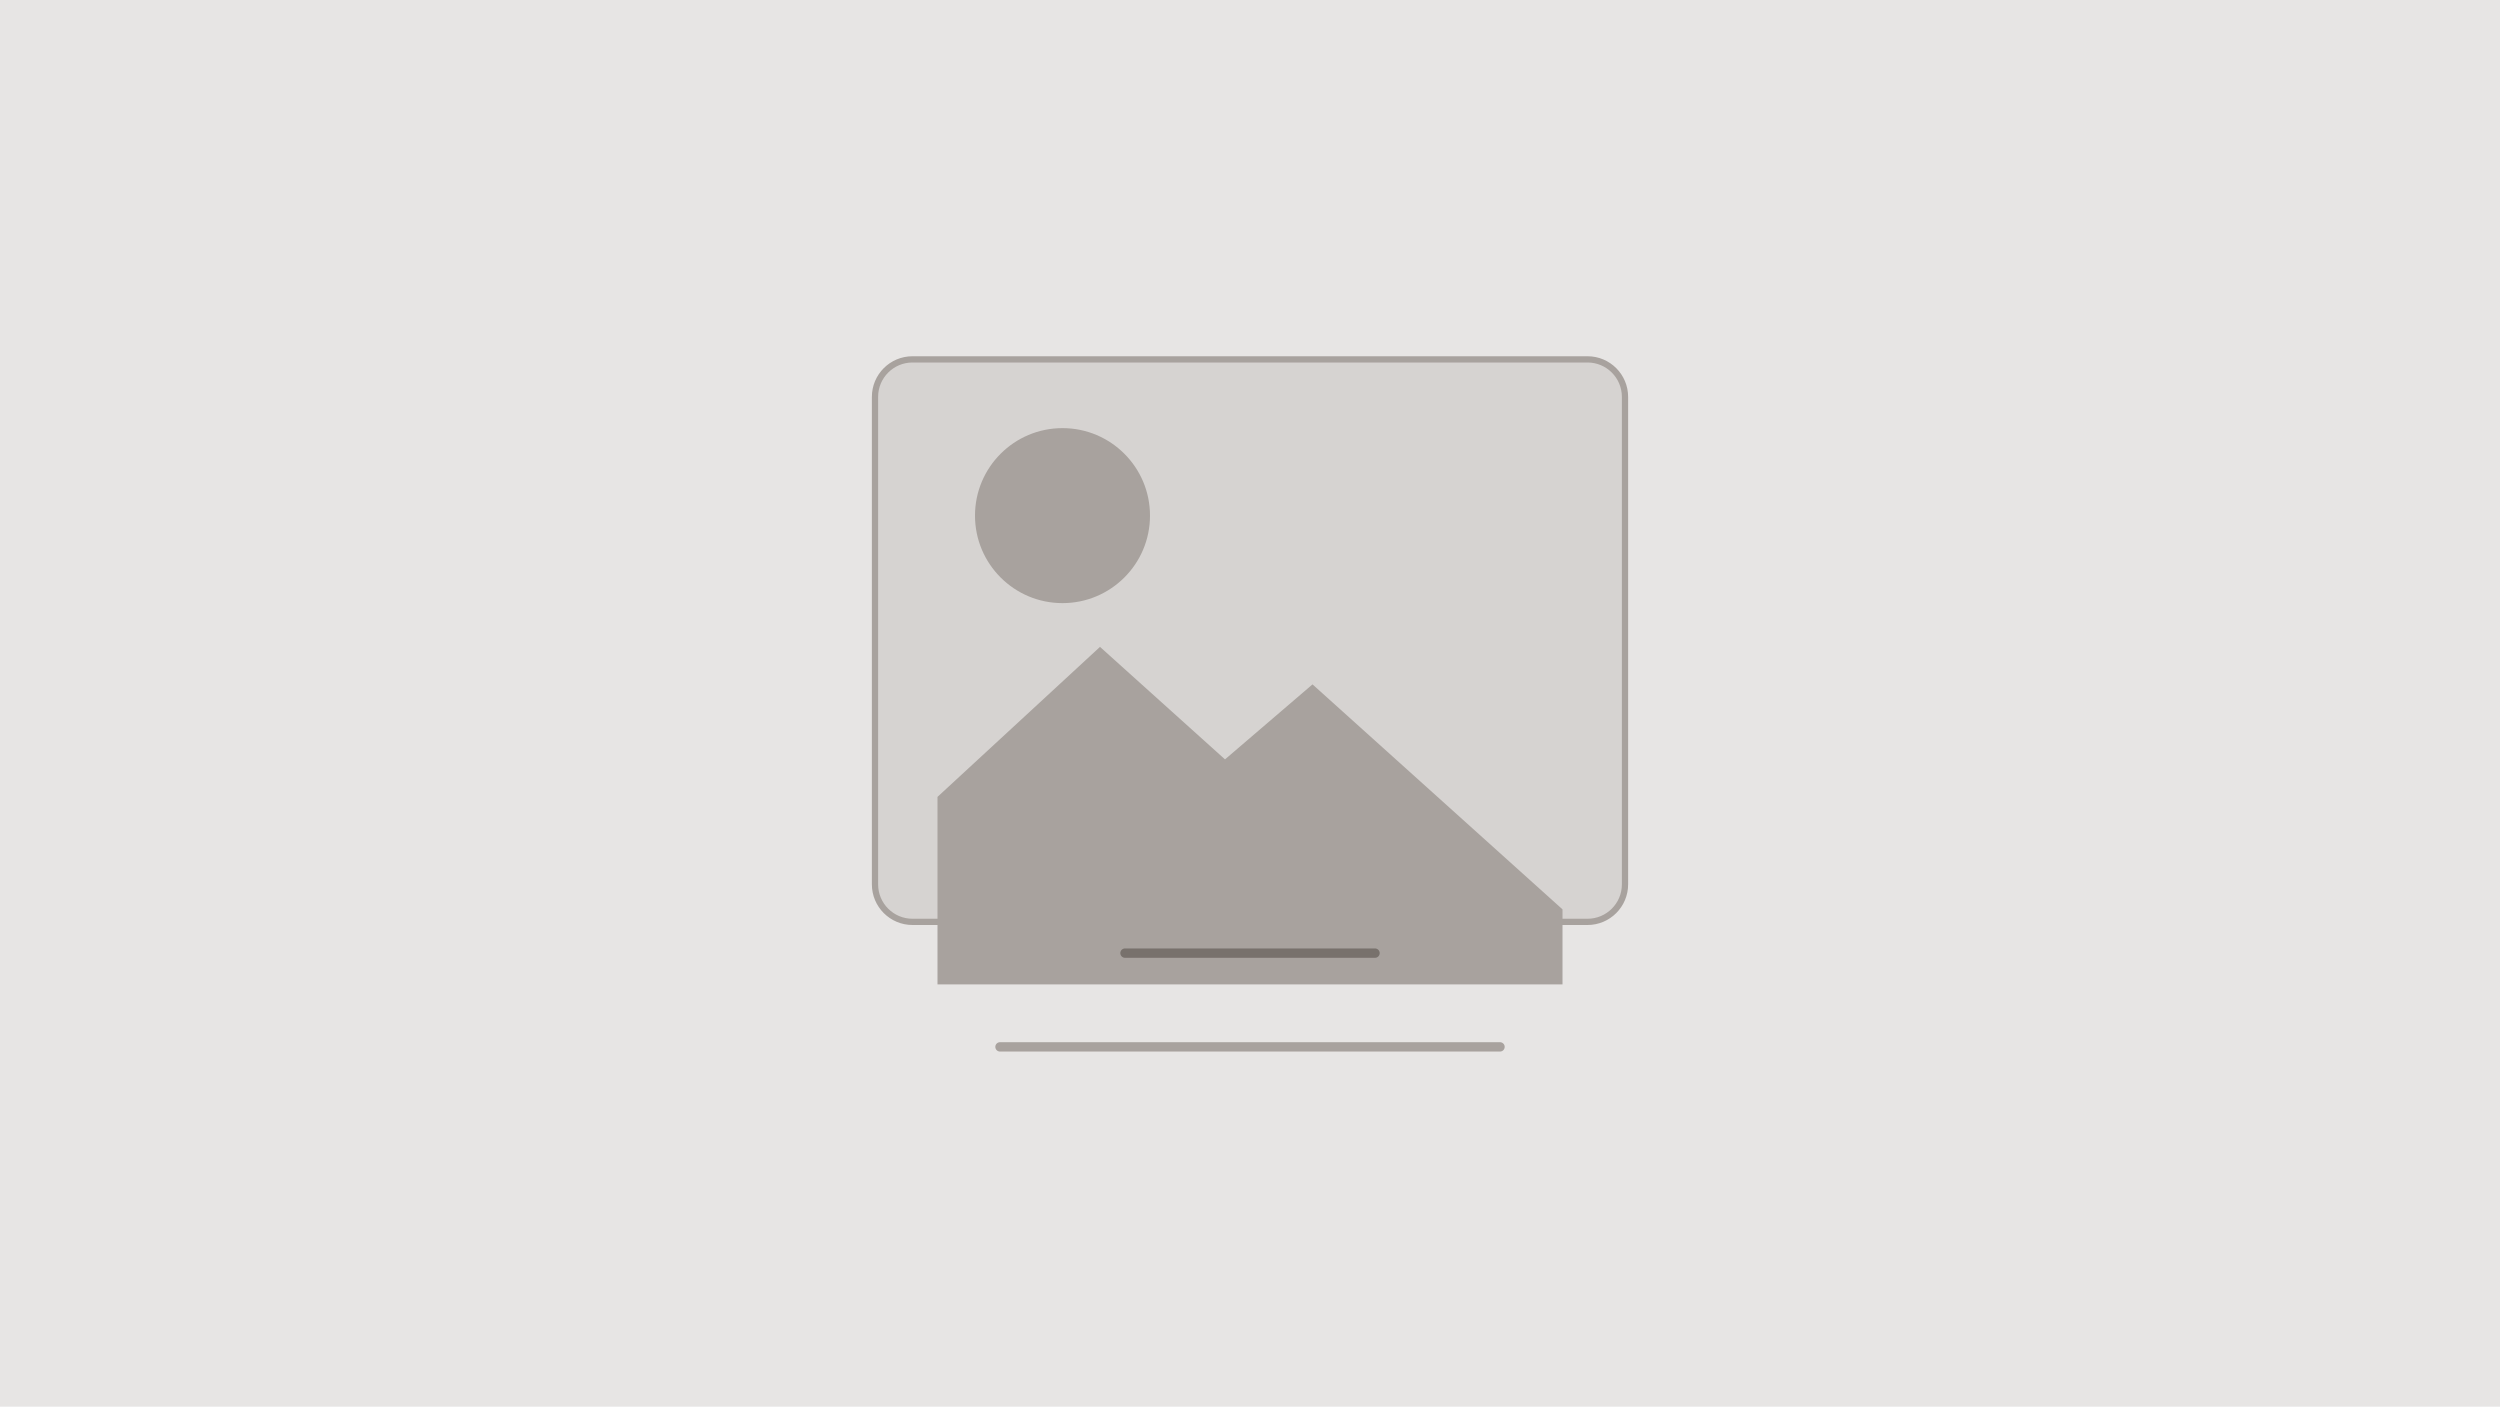
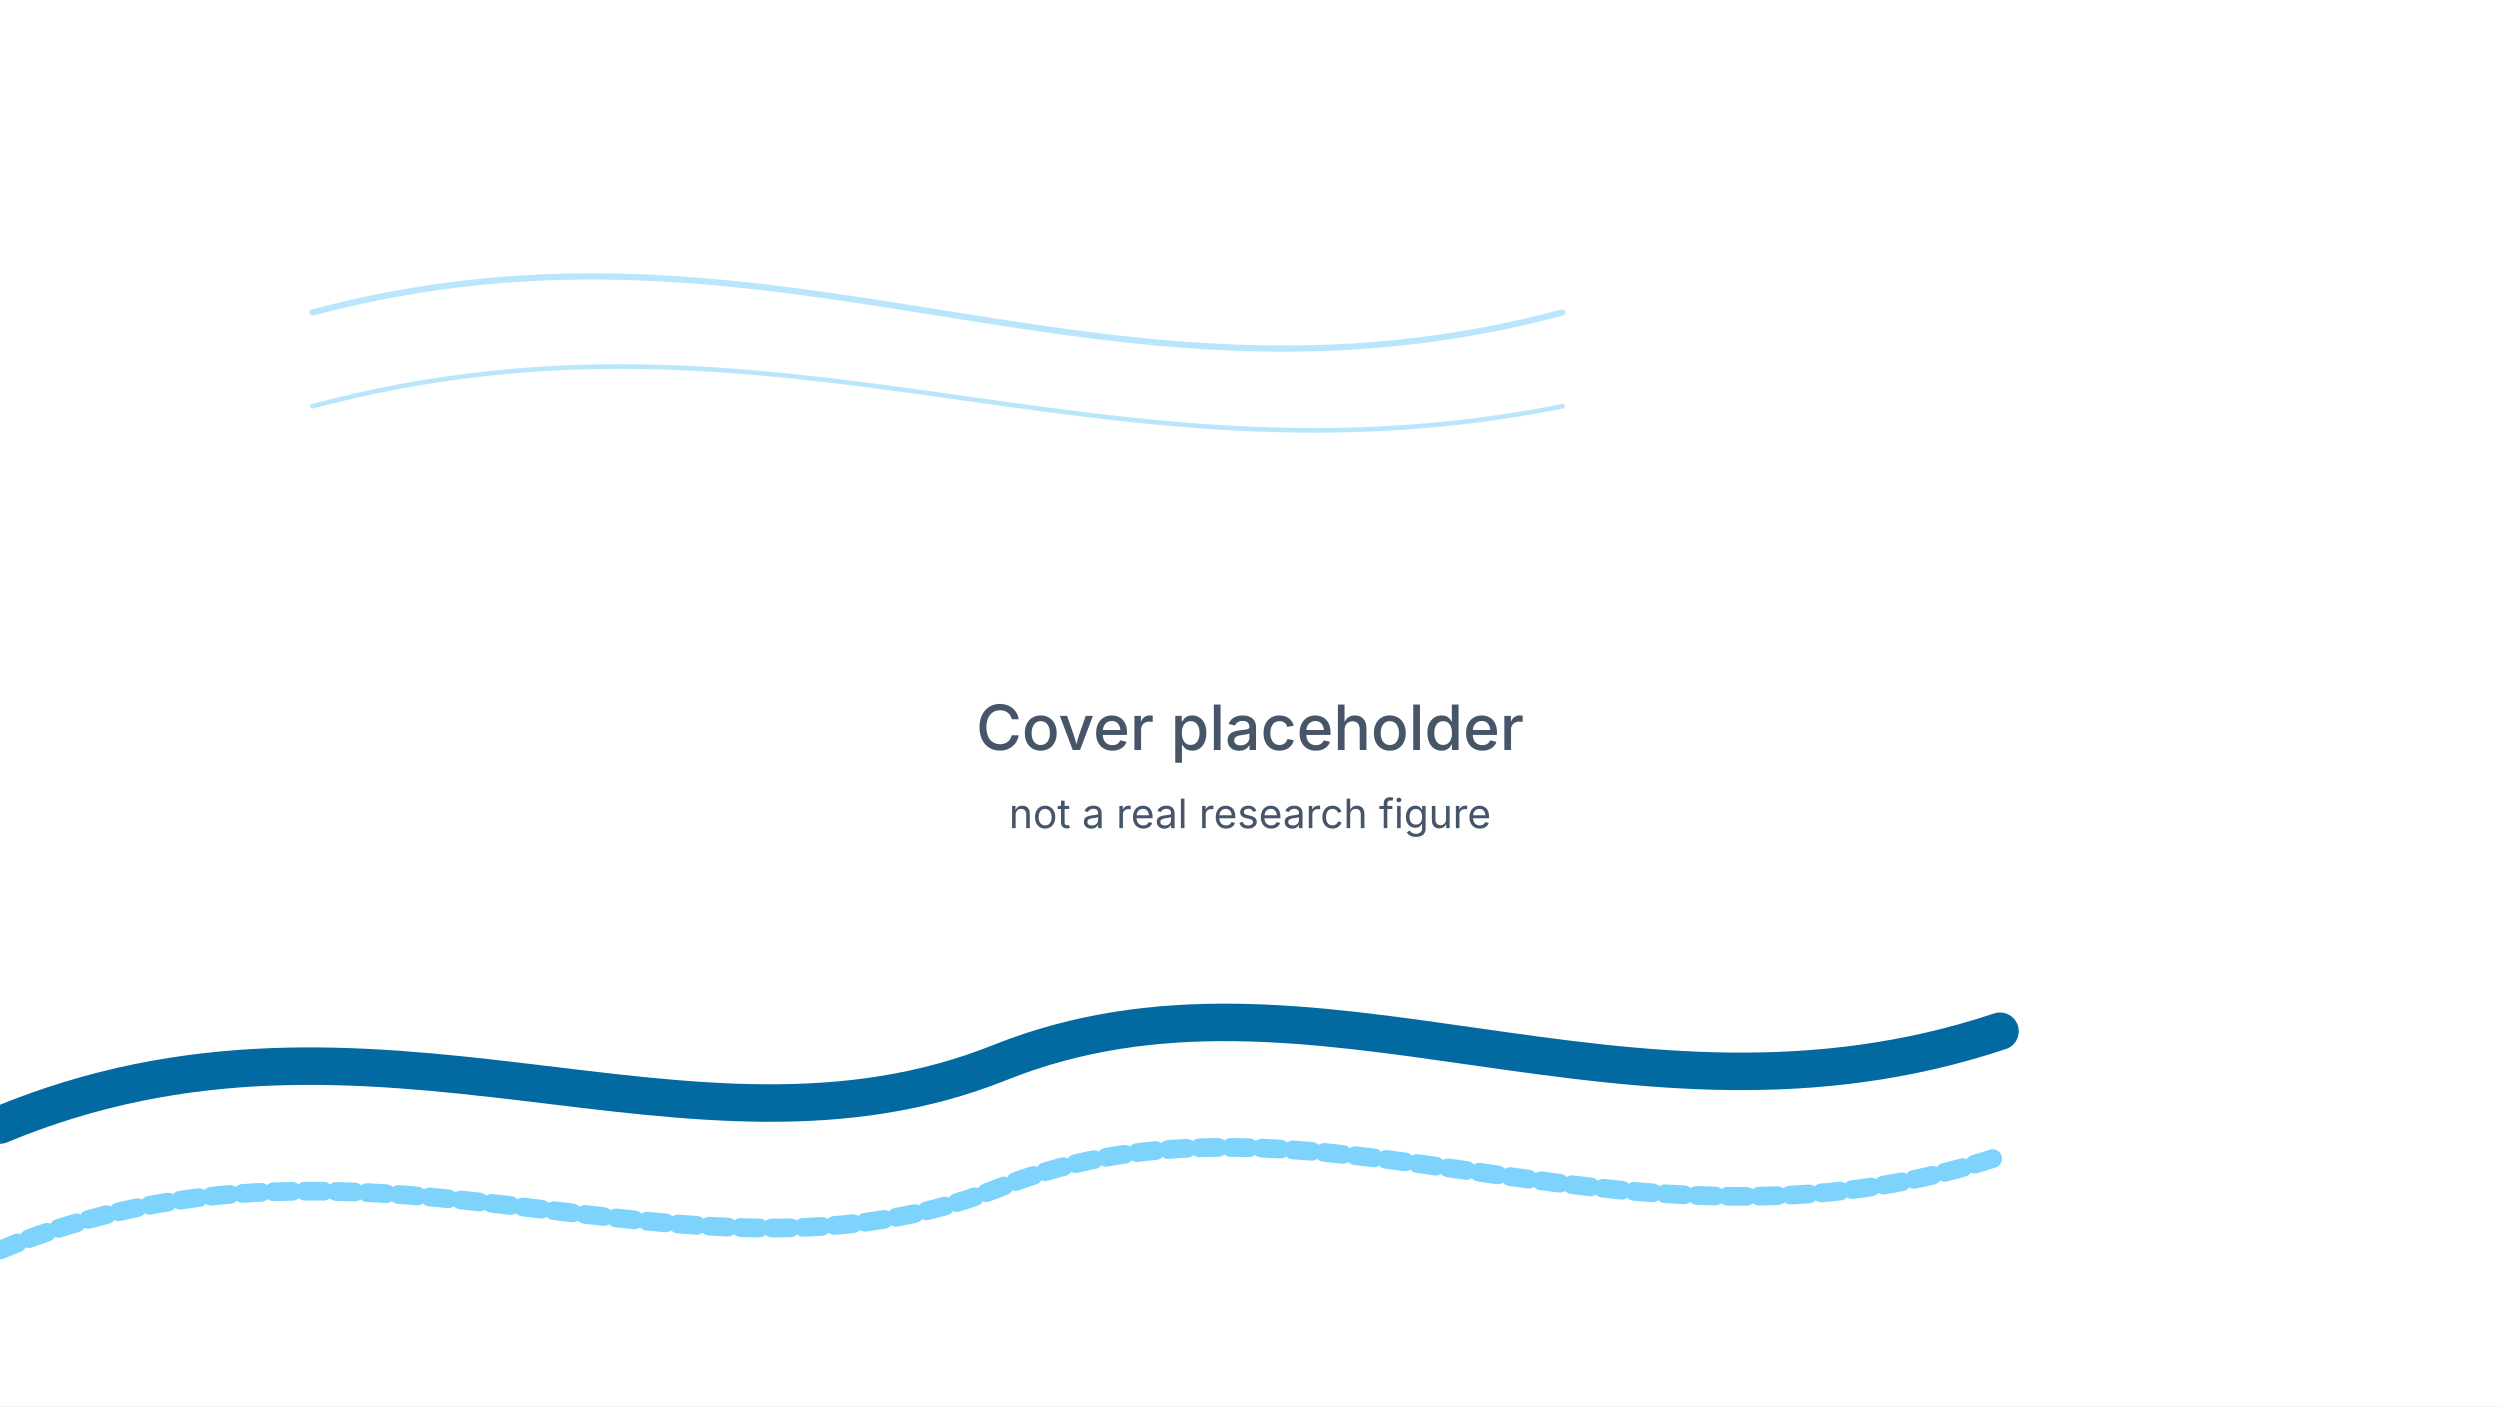
- <svg xmlns="http://www.w3.org/2000/svg" width="800" height="450" viewBox="0 0 800 450" role="img" aria-label="Post cover placeholder">
-   <rect width="800" height="450" fill="#e7e5e4" />
-   <rect x="280" y="115" width="240" height="180" rx="12" fill="#d6d3d1" stroke="#a8a29e" stroke-width="2" />
-   <circle cx="340" cy="165" r="28" fill="#a8a29e" />
-   <path d="M300 255l52-48 40 36 28-24 80 72v24H300z" fill="#a8a29e" />
-   <path d="M360 305h80" stroke="#78716c" stroke-width="3" stroke-linecap="round" />
-   <path d="M320 335h160" stroke="#a8a29e" stroke-width="3" stroke-linecap="round" />
+ <svg xmlns="http://www.w3.org/2000/svg" width="800" height="450" viewBox="0 0 800 450" role="img" aria-label="Cover placeholder">
+   <rect width="800" height="450" fill="#ffffff" />
+   <path d="M100 100 C250 60, 350 140, 500 100 C650 60, 700 140" stroke="#bae6fd" stroke-width="2" fill="none" stroke-linecap="round" />
+   <path d="M100 130 C250 90, 350 160, 500 130 C650 90, 700 160" stroke="#bae6fd" stroke-width="1.5" fill="none" stroke-linecap="round" />
+   <path d="M0 360 C120 310, 220 380, 320 340 C420 300, 520 370, 640 330 C740 300, 800 340" stroke="#0369a1" stroke-width="12" fill="none" stroke-linecap="round" />
+   <path d="M0 400 C120 350, 220 420, 320 380 C420 340, 520 410, 640 370 C740 340, 800 380" stroke="#7dd3fc" stroke-width="6" fill="none" stroke-linecap="round" stroke-dasharray="6,4" />
+   <text x="400" y="240" font-family="Inter, system-ui, sans-serif" font-size="20" font-weight="500" fill="#475569" text-anchor="middle">Cover placeholder</text>
+   <text x="400" y="265" font-family="Inter, system-ui, sans-serif" font-size="13" fill="#475569" text-anchor="middle">not a real research figure</text>
</svg>
